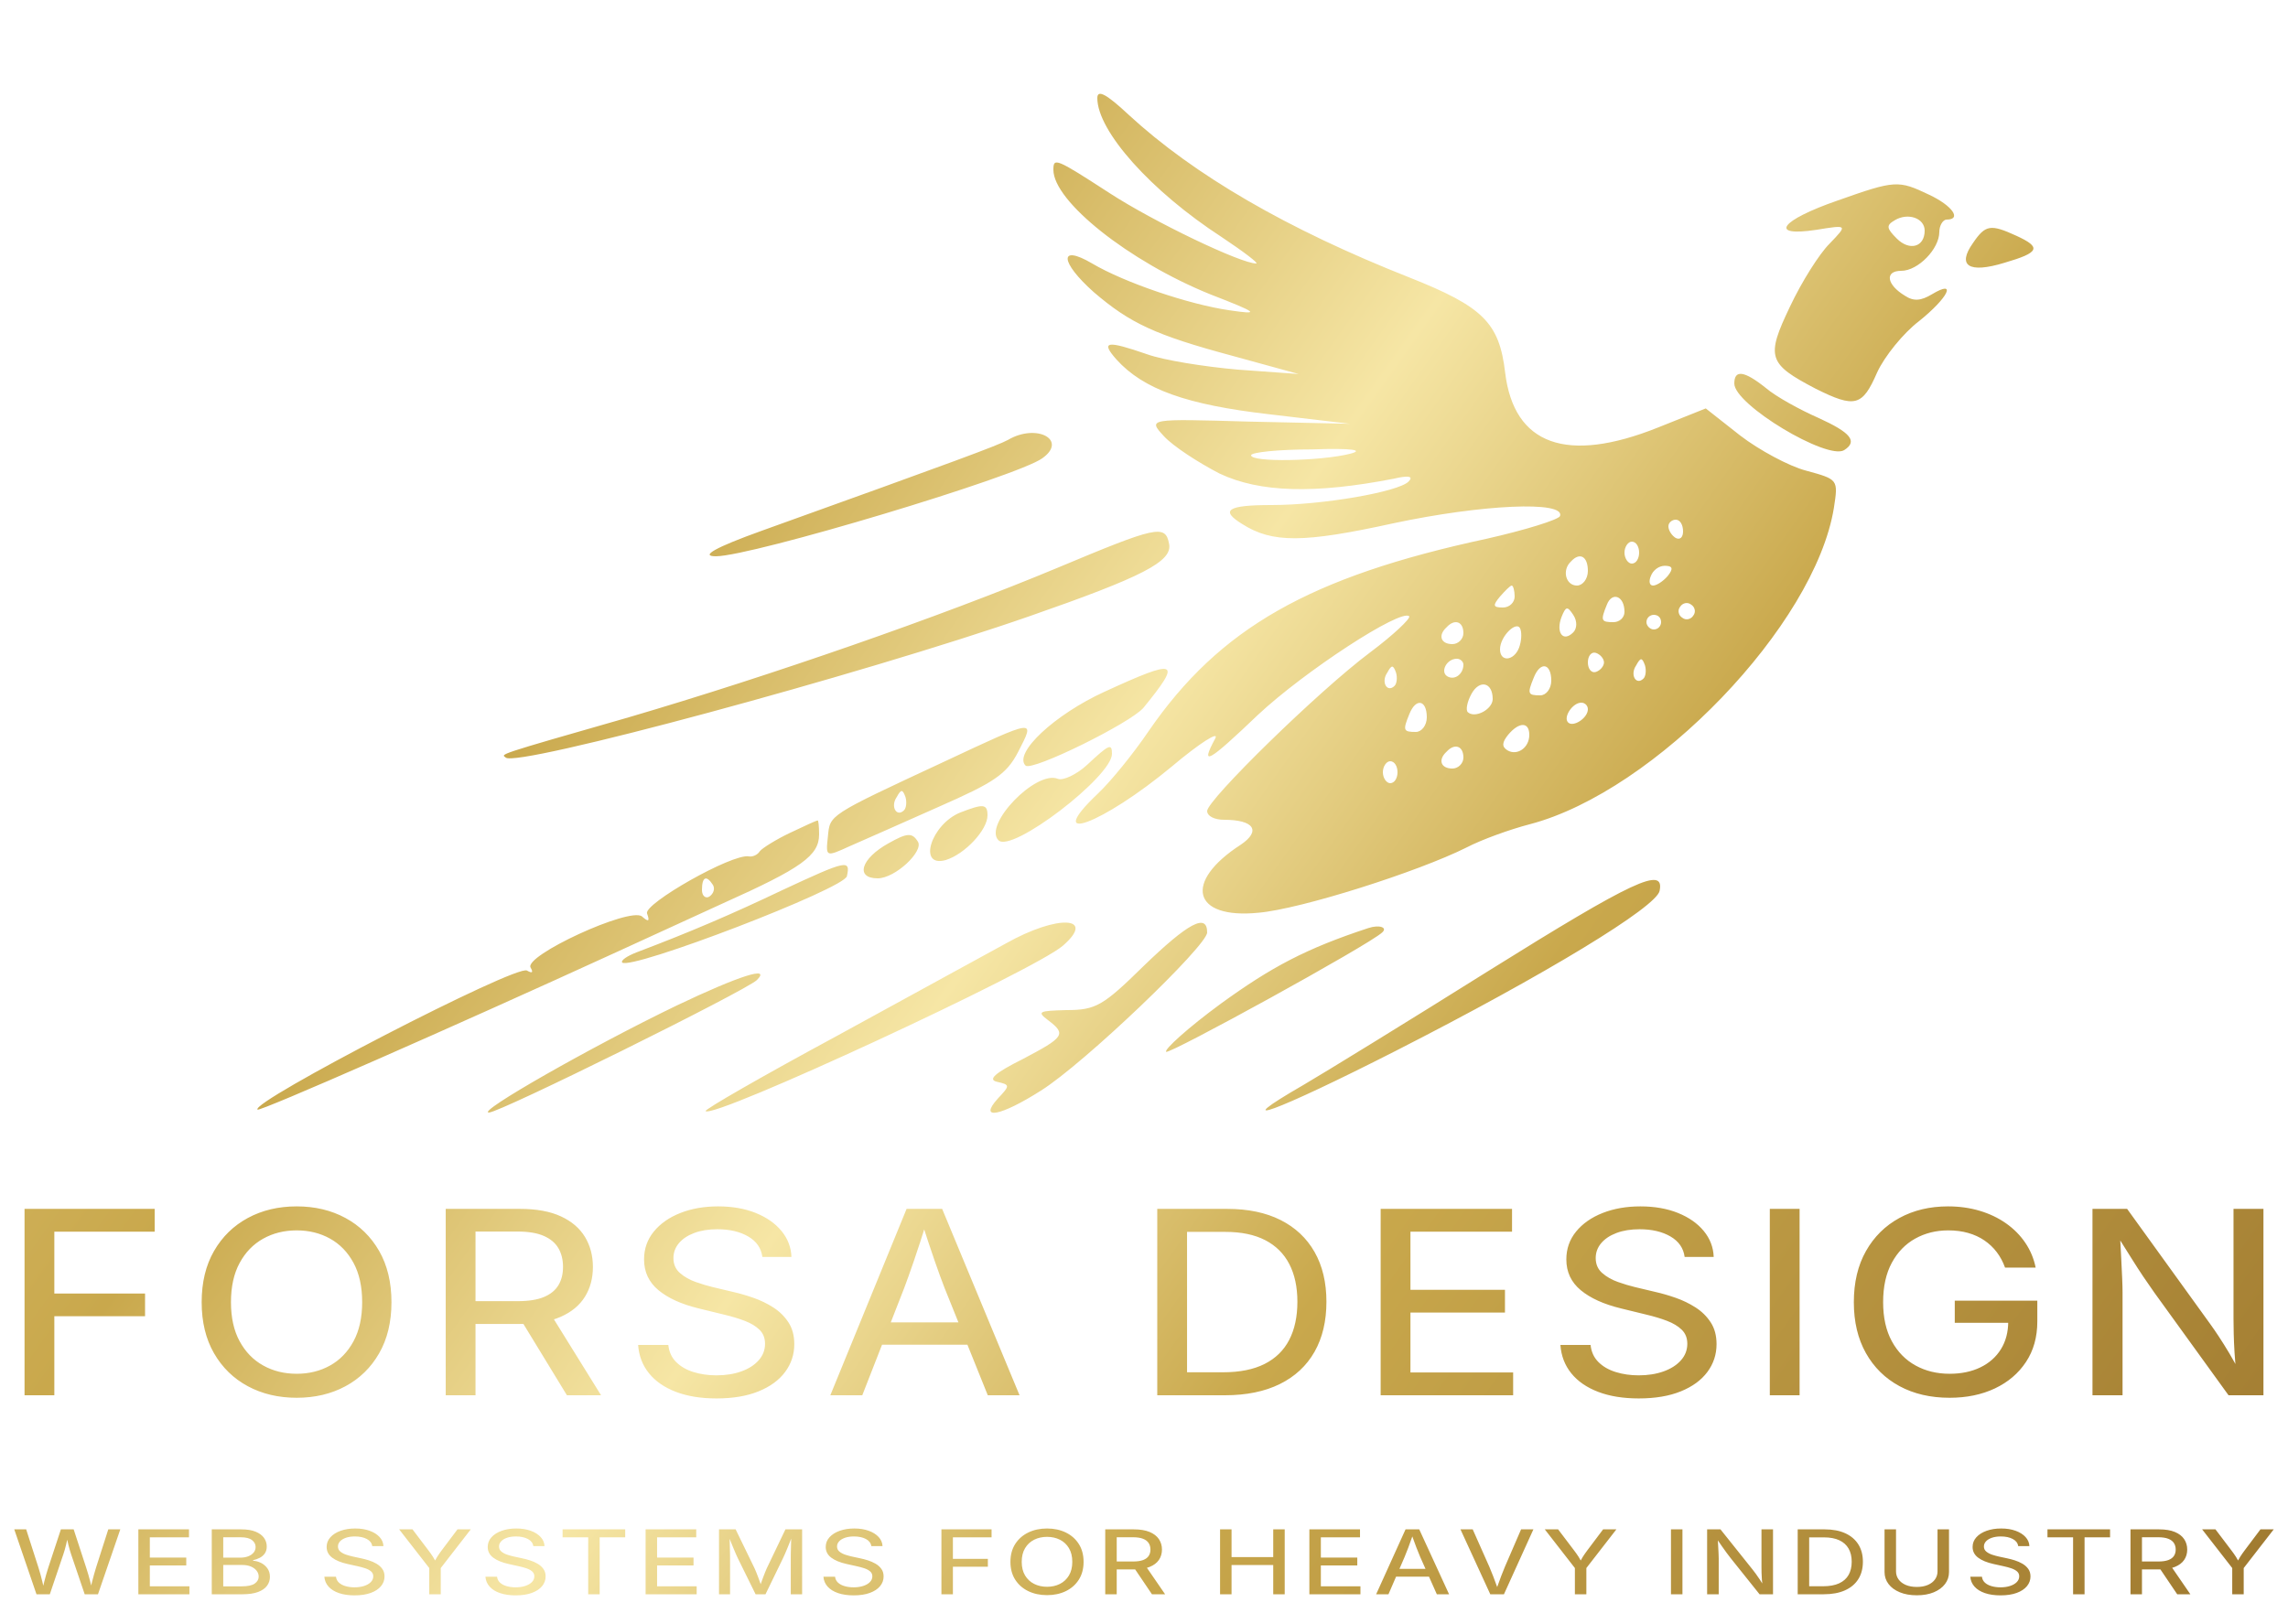
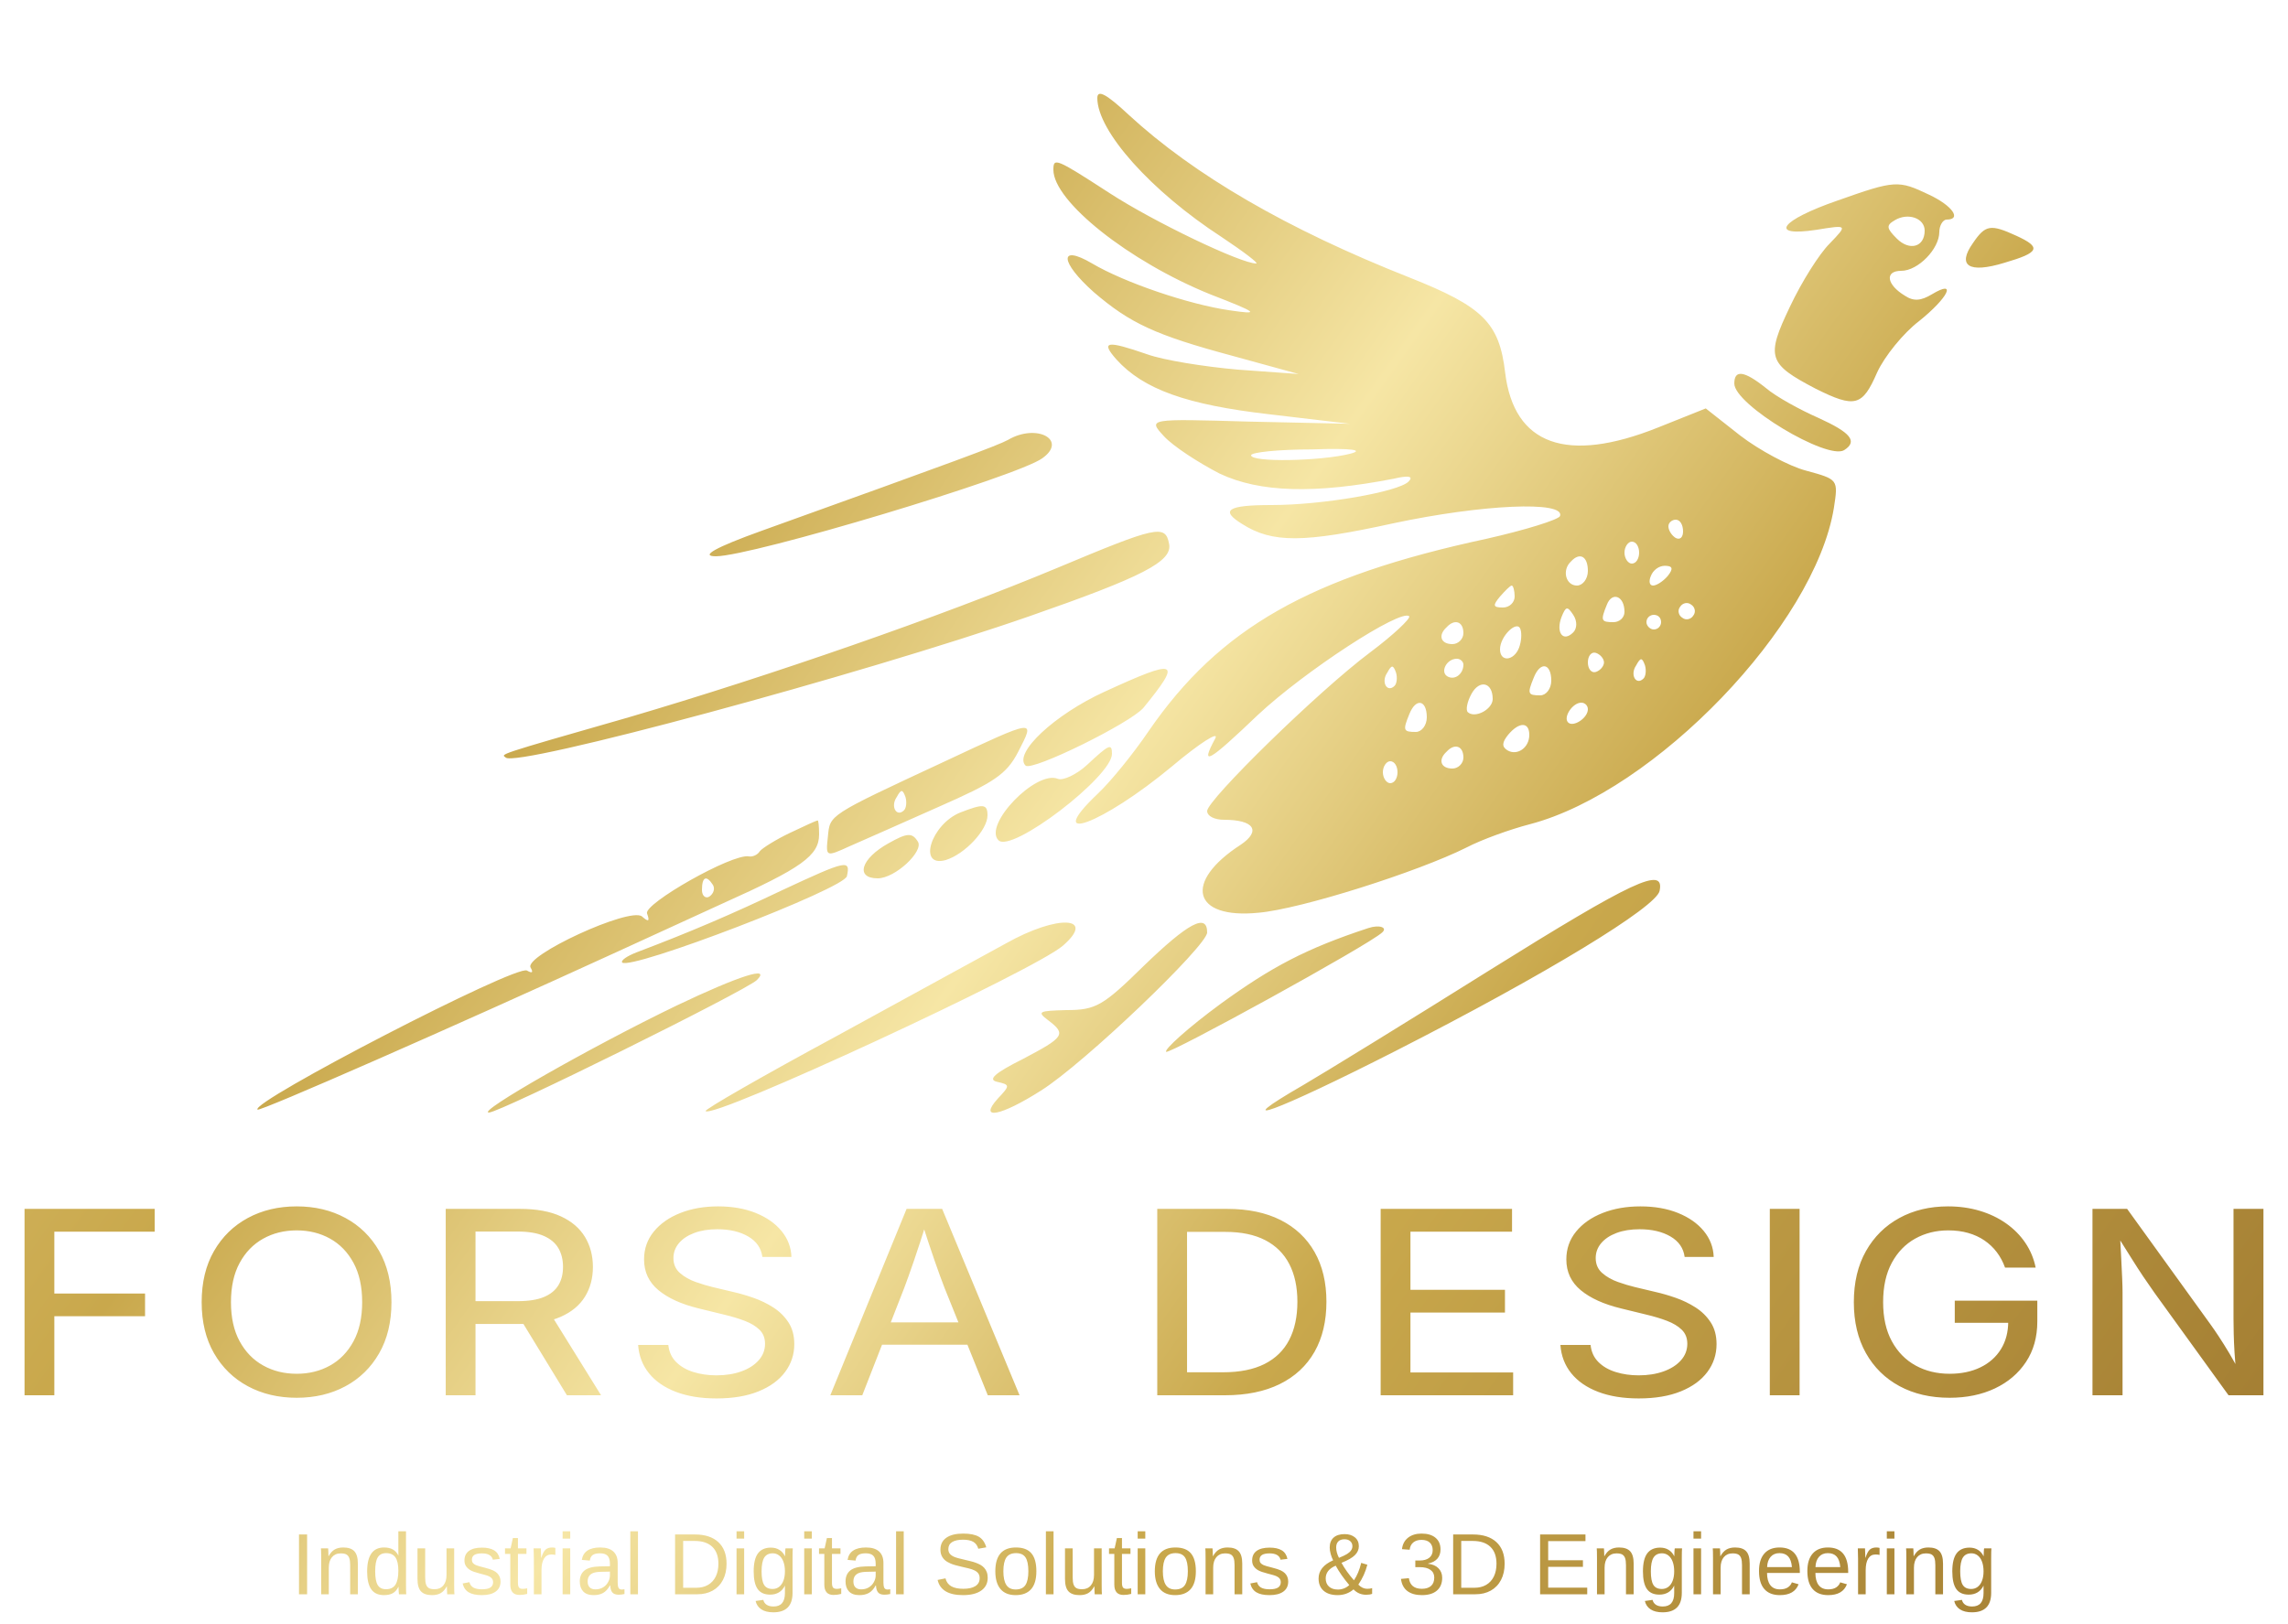
<svg xmlns="http://www.w3.org/2000/svg" viewBox="0 0 1000 710" fill="none" role="img" aria-labelledby="logo-title logo-description">
  <defs>
    <linearGradient id="forsa-gold" gradientUnits="userSpaceOnUse" x1="0" y1="0" x2="1000" y2="710">
      <stop offset="0" stop-color="#E7D18A" />
      <stop offset=".3" stop-color="#C9A84C" />
      <stop offset=".48" stop-color="#F6E6A5" />
      <stop offset=".65" stop-color="#C9A84C" />
      <stop offset="1" stop-color="#9E782F" />
    </linearGradient>
  </defs>
  <g fill="url(#forsa-gold)">
    <path id="bird" d="M479.6 42.88C479.6 57.28 502.96 83.52 534 103.68C543.6 110.08 550.32 115.2 549.04 115.2C542.32 115.2 504.24 96.96 485.04 84.48C461.36 69.12 460.4 68.8 460.4 74.24C460.4 88 493.36 114.24 528.88 128.64C550.32 136.96 550.64 137.6 537.52 135.68C519.6 133.12 491.44 123.52 477.36 115.2C462.64 106.56 463.28 114.56 478 127.68C494 141.44 505.2 146.56 538.48 155.52L567.6 163.52L541.04 161.6C526.32 160.32 508.4 157.44 501.36 154.88C483.76 148.8 480.88 149.12 487.92 157.12C499.76 170.24 518.64 176.96 554.8 181.12L590 185.28L545.84 184.32C501.68 183.04 501.68 183.04 508.72 190.72C512.88 195.2 523.76 202.24 533.04 207.04C550.64 215.36 574.64 216 609.2 209.28C615.92 207.68 617.84 208.32 615.6 210.56C611.12 215.04 578.16 220.8 555.76 220.8C536.56 220.8 533.04 223.04 542.96 229.12C556.08 237.44 569.52 237.44 608.88 228.8C647.92 220.48 684.08 218.88 681.84 225.6C681.2 227.2 666.8 231.68 649.84 235.52C572.4 252.16 533.04 274.56 502 319.68C495.28 329.6 485.36 341.76 479.92 346.88C455.28 370.24 481.84 360.32 512.24 335.04C524.4 324.8 533.04 319.36 531.12 322.88C524.4 335.36 527.92 333.44 549.68 312.64C570.16 293.44 612.4 265.92 615.92 269.44C616.56 270.4 609.2 277.44 598.96 285.12C576.24 302.08 527.6 349.76 527.6 354.56C527.6 356.8 530.8 358.4 534.96 358.4C548.08 358.4 551.28 363.2 542.32 369.28C517.04 385.6 521.2 401.92 550 399.04C568.56 397.44 619.76 381.12 640.88 370.56C647.6 367.04 660.08 362.56 668.72 360.32C723.44 345.92 793.2 273.28 801.52 222.08C803.44 209.6 803.44 209.6 789.36 205.76C782 203.84 768.88 196.8 760.56 190.4L745.52 178.56L724.72 186.88C684.72 202.88 661.68 194.56 657.84 162.88C655.28 141.12 648.24 134.08 615.92 121.28C562.48 100.16 521.84 76.48 493.36 50.24C483.44 40.96 479.6 39.04 479.6 42.88ZM590 198.4C577.2 201.6 546.8 202.24 546.8 199.04C546.8 197.76 558.64 196.48 573.36 196.48C591.28 195.84 596.4 196.8 590 198.4ZM735.6 232.32C735.6 234.88 734.32 236.16 732.4 235.2C730.8 234.24 729.2 232 729.2 230.08C729.2 228.48 730.8 227.2 732.4 227.2C734.32 227.2 735.6 229.44 735.6 232.32ZM716.4 241.6C716.4 244.16 715.12 246.4 713.2 246.4C711.6 246.4 710 244.16 710 241.6C710 239.04 711.6 236.8 713.2 236.8C715.12 236.8 716.4 239.04 716.4 241.6ZM694 249.6C694 253.12 691.76 256 689.2 256C684.4 256 682.48 249.28 686.64 245.44C690.48 241.28 694 243.2 694 249.6ZM728.88 251.84C726.96 254.08 724.08 256 722.48 256C720.88 256 720.56 254.08 721.52 251.84C722.48 249.28 725.04 247.36 727.6 247.36C731.12 247.36 731.44 248.64 728.88 251.84ZM662 260.8C662 263.36 659.76 265.6 656.88 265.6C652.4 265.6 652.4 264.64 655.6 260.8C657.84 258.24 660.08 256 660.72 256C661.36 256 662 258.24 662 260.8ZM710 267.52C710 270.08 707.76 272 705.2 272C699.76 272 699.44 271.36 702.32 264.32C704.56 258.56 710 260.48 710 267.52ZM740.08 269.12C739.12 270.72 736.88 271.36 735.28 270.08C733.68 269.12 733.04 266.88 734.32 265.28C735.28 263.68 737.52 263.04 739.12 264.32C740.72 265.28 741.36 267.52 740.08 269.12ZM687.6 276.48C683.12 280.96 679.92 276.48 682.48 269.76C684.4 264.96 685.04 264.96 687.6 268.8C689.52 271.68 689.2 274.88 687.6 276.48ZM726 272C726 273.6 724.72 275.2 722.8 275.2C721.2 275.2 719.6 273.6 719.6 272C719.6 270.08 721.2 268.8 722.8 268.8C724.72 268.8 726 270.08 726 272ZM639.6 276.8C639.6 279.36 637.36 281.6 634.8 281.6C629.68 281.6 628.4 277.76 632.24 274.24C635.76 270.4 639.6 271.68 639.6 276.8ZM663.92 283.2C661.68 288.96 655.6 289.6 655.6 283.84C655.6 278.08 663.28 270.72 664.56 275.2C665.2 277.12 664.88 280.64 663.92 283.2ZM701.04 289.6C701.04 291.2 699.44 293.12 697.52 293.76C695.6 294.4 694 292.48 694 289.6C694 286.72 695.6 284.8 697.52 285.44C699.44 286.08 701.04 288 701.04 289.6ZM639.6 290.56C639.6 294.72 635.76 297.6 632.56 295.68C629.36 293.76 632.24 288 636.72 288C638.32 288 639.6 289.28 639.6 290.56ZM718.32 296.64C715.12 299.84 712.24 295.04 715.12 290.88C717.04 287.36 717.68 287.36 718.96 290.88C719.6 293.12 719.28 295.68 718.32 296.64ZM609.52 299.84C606.32 303.04 603.44 298.24 606.32 294.08C608.24 290.56 608.88 290.56 610.16 294.08C610.8 296.32 610.48 298.88 609.52 299.84ZM678 297.6C678 301.12 675.76 304 673.2 304C667.76 304 667.44 303.36 670.32 296.32C673.2 288.96 678 289.92 678 297.6ZM652.4 305.6C652.4 310.08 644.72 314.24 641.52 311.36C640.56 310.4 641.2 306.88 643.12 303.36C646.64 296.96 652.4 298.24 652.4 305.6ZM623.6 313.6C623.6 317.12 621.36 320 618.8 320C613.36 320 613.04 319.36 615.92 312.32C618.8 304.96 623.6 305.92 623.6 313.6ZM694 310.08C694 313.92 687.6 318.08 685.36 315.84C683.12 313.6 687.28 307.2 691.12 307.2C692.72 307.2 694 308.48 694 310.08ZM668.4 321.28C668.4 327.04 662.96 330.56 658.8 328C656.24 326.4 656.56 324.48 659.12 321.28C663.92 315.52 668.4 315.52 668.4 321.28ZM639.6 331.2C639.6 333.76 637.36 336 634.8 336C629.68 336 628.4 332.16 632.24 328.64C635.76 324.8 639.6 326.08 639.6 331.2ZM610.8 337.6C610.8 340.16 609.52 342.4 607.6 342.4C606 342.4 604.4 340.16 604.4 337.6C604.4 335.04 606 332.8 607.6 332.8C609.52 332.8 610.8 335.04 610.8 337.6ZM803.12 87.68C778.16 96.32 772.72 103.68 793.84 100.48C807.6 98.24 807.6 98.24 799.6 106.56C795.12 111.04 787.44 123.2 782.32 134.08C771.76 156.16 772.72 159.04 793.52 169.92C810.8 178.56 814 177.6 820.4 162.88C823.6 155.84 831.92 145.6 838.64 140.48C851.44 130.24 855.6 121.92 844.4 128.64C839.6 131.52 836.4 131.84 832.56 129.28C824.56 124.48 823.6 118.4 830.96 118.4C838.32 118.4 847.6 108.8 847.6 101.44C847.6 98.56 849.2 96 850.8 96C857.52 96 853.36 89.92 843.12 85.12C829.68 78.72 828.4 78.72 803.12 87.68ZM841.2 100.8C841.2 108.16 834.48 109.76 829.04 104.32C824.56 99.84 824.24 98.56 828.08 96.32C833.84 92.8 841.2 95.36 841.2 100.8ZM862.32 106.24C855.28 116.16 860.4 119.68 876.08 114.88C891.44 110.4 892.4 108.16 881.2 103.04C870 97.92 867.76 98.24 862.32 106.24ZM758 167.68C758 176.96 798.64 201.28 806 196.8C812.08 192.96 808.88 189.12 794.8 182.72C786.8 179.2 776.24 173.44 771.76 169.6C762.16 161.92 758 161.6 758 167.68ZM440.56 192.32C435.76 194.88 419.44 200.96 333.04 232C312.56 239.36 305.84 243.2 312.88 243.2C328.56 243.2 444.72 208.32 455.6 200.32C466.8 192.32 453.04 184.96 440.56 192.32ZM462 248.32C411.44 269.44 336.88 295.36 274.8 313.6C215.6 330.56 219.12 329.6 221.04 331.2C225.52 335.68 376.24 295.04 449.84 269.44C499.44 252.16 512.56 245.44 510.96 237.76C509.36 229.12 505.52 230.08 462 248.32ZM482.8 302.4C461.04 312.32 442.8 329.28 448.24 334.72C451.12 337.28 494 316.16 499.76 309.44C516.72 288.64 514.8 287.68 482.8 302.4ZM412.4 333.12C361.52 356.8 362.8 356.16 361.84 365.76C360.88 374.72 360.88 374.72 371.44 369.92C377.2 367.36 394.8 359.68 410.48 352.64C434.48 342.08 439.92 338.56 445.04 328.64C452.4 314.24 453.36 313.92 412.4 333.12ZM395.12 354.24C391.92 357.44 389.04 352.64 391.92 348.48C393.84 344.96 394.48 344.96 395.76 348.48C396.4 350.72 396.08 353.28 395.12 354.24ZM475.12 334.4C470.64 338.56 464.56 341.44 462.32 340.48C452.72 336.64 429.68 360.64 436.4 367.36C442.16 373.12 486 339.52 486 329.6C486 324.8 484.72 325.44 475.12 334.4ZM419.76 355.2C406.96 360.32 400.88 379.52 413.36 376C421.68 373.44 431.6 362.88 431.6 356.48C431.6 351.36 429.68 351.36 419.76 355.2ZM345.2 364.16C339.12 367.04 333.04 370.88 332.08 372.16C331.12 373.76 328.88 374.72 327.28 374.4C319.92 373.12 281.2 395.2 282.8 399.36C284.08 402.88 283.44 403.2 280.56 400.64C275.12 396.48 228.72 417.92 231.92 423.04C233.2 425.28 232.56 425.6 230.32 424.32C225.84 421.44 109.04 481.92 112.56 485.12C113.52 486.08 197.36 449.28 270 416C278.96 411.84 299.44 402.56 316.08 394.88C350.32 379.52 358 374.08 358 364.8C358 361.28 357.68 358.4 357.36 358.72C356.72 358.72 351.28 361.28 345.2 364.16ZM311.6 386.88C312.56 388.48 311.92 390.72 310 392C308.4 392.96 306.8 391.68 306.8 389.12C306.8 383.36 308.72 382.4 311.6 386.88ZM388.4 368.64C376.24 375.36 373.68 384 383.6 384C391.28 384 403.76 372.16 401.2 368C398.64 363.84 396.4 364.16 388.4 368.64ZM342 389.12C320.56 399.36 302 407.36 278.32 416.32C274.16 417.92 271.28 419.84 271.92 420.8C275.76 424.32 369.2 388.48 370.16 383.04C371.76 375.68 370.16 376 342 389.12ZM650.8 424.32C615.6 446.4 579.12 468.8 569.84 474.24C534.96 494.4 557.68 486.08 609.84 459.52C675.76 425.92 724.08 396.48 725.36 389.44C727.6 378.56 713.84 384.96 650.8 424.32ZM439.6 412.48C430.96 417.28 397.36 435.52 365.36 453.12C333.36 470.4 307.76 485.12 308.4 485.76C311.92 489.28 452.08 424.32 464.56 413.44C479.28 400.64 462.32 399.68 439.6 412.48ZM499.76 422.4C482.16 439.68 478.96 441.6 466.16 441.6C454 441.92 453.04 442.24 458.16 446.08C466.16 452.16 465.2 453.44 446.96 463.04C434.8 469.12 431.6 472 435.76 472.96C441.52 474.24 441.52 474.56 436.08 480.32C427.44 489.92 437.36 488 454.96 476.8C473.84 464.96 527.6 413.44 527.6 407.68C527.6 399.04 519.28 403.52 499.76 422.4ZM598 405.76C570.8 414.72 555.76 422.72 533.68 438.72C519.28 449.28 508.72 458.88 509.68 459.84C510.96 461.12 598.32 413.12 604.08 407.68C606.64 405.44 602.8 404.16 598 405.76ZM295.6 439.68C258.48 457.6 207.92 486.4 213.68 486.4C218.48 486.4 325.68 433.28 330.8 428.48C337.2 422.08 323.12 426.56 295.6 439.68Z" />
    <path id="wordmark" d="M10.728 610V528.516H67.605V538.48H23.747V565.515H63.397V575.441H23.747V610H10.728ZM129.673 611.094Q117.723 611.094 108.338 606.057Q98.953 601.021 93.547 591.647Q88.141 582.273 88.141 569.312Q88.141 556.293 93.547 546.916Q98.953 537.54 108.338 532.481Q117.723 527.422 129.673 527.422Q141.623 527.422 150.977 532.481Q160.331 537.54 165.711 546.916Q171.092 556.293 171.092 569.312Q171.092 582.278 165.711 591.652Q160.331 601.026 150.977 606.06Q141.623 611.094 129.673 611.094ZM129.673 600.603Q137.768 600.603 144.238 597.01Q150.708 593.417 154.499 586.42Q158.29 579.423 158.29 569.312Q158.29 559.098 154.499 552.098Q150.708 545.099 144.238 541.506Q137.768 537.913 129.673 537.913Q121.527 537.913 115.029 541.531Q108.531 545.149 104.737 552.148Q100.943 559.148 100.943 569.312Q100.943 579.423 104.737 586.395Q108.531 593.367 115.029 596.985Q121.527 600.603 129.673 600.603ZM194.809 610V528.516H227.276Q238.057 528.516 245.123 531.774Q252.189 535.033 255.664 540.768Q259.138 546.502 259.138 553.898Q259.138 561.304 255.655 566.922Q252.172 572.539 245.115 575.677Q238.057 578.814 227.255 578.814H202.176V568.858H226.286Q233.37 568.858 237.703 567.053Q242.037 565.247 244.056 561.895Q246.076 558.543 246.076 553.898Q246.076 549.154 244.056 545.697Q242.037 542.241 237.675 540.331Q233.313 538.421 226.173 538.421H207.827V610H194.809ZM247.784 610 225.364 573.241H239.887L262.702 610H247.784ZM313.141 611.383Q302.94 611.383 295.422 608.512Q287.904 605.641 283.663 600.397Q279.422 595.154 278.907 588.013H292.096Q292.572 592.528 295.516 595.471Q298.461 598.415 303.103 599.852Q307.745 601.289 313.107 601.289Q319.189 601.289 323.993 599.568Q328.797 597.847 331.584 594.72Q334.371 591.594 334.371 587.48Q334.371 583.73 331.957 581.365Q329.544 579 325.477 577.453Q321.409 575.907 316.415 574.728L305.385 572.032Q294.091 569.288 287.794 564.06Q281.497 558.833 281.497 550.607Q281.497 543.637 285.778 538.41Q290.059 533.183 297.385 530.303Q304.711 527.422 313.854 527.422Q323.19 527.422 330.324 530.307Q337.457 533.193 341.566 538.186Q345.674 543.179 345.906 549.521H333.204Q332.44 543.737 327.017 540.577Q321.593 537.416 313.515 537.416Q307.732 537.416 303.404 539.055Q299.075 540.694 296.704 543.535Q294.333 546.375 294.333 550.021Q294.333 554.075 297.194 556.569Q300.055 559.064 304.069 560.478Q308.083 561.893 311.532 562.713L320.65 564.882Q324.736 565.806 329.336 567.411Q333.936 569.016 337.989 571.613Q342.042 574.21 344.596 578.123Q347.151 582.036 347.151 587.63Q347.151 594.424 343.15 599.806Q339.149 605.188 331.543 608.285Q323.937 611.383 313.141 611.383ZM362.901 610 396.234 528.516H411.779L445.609 610H431.723L412.864 563.162Q410.908 558.156 408.454 551.063Q406 543.97 402.64 533.53H405.193Q401.901 544.07 399.424 551.262Q396.947 558.454 395.173 563.162L376.868 610H362.901ZM380.305 587.89V578.142H428.206V587.89H380.305ZM535.335 610H512.669V599.947H534.566Q545.491 599.947 552.696 596.316Q559.901 592.684 563.471 585.784Q567.041 578.884 567.041 569.113Q567.041 559.438 563.494 552.612Q559.947 545.786 552.957 542.178Q545.967 538.569 535.518 538.569H512.183V528.516H536.377Q550.007 528.516 559.689 533.385Q569.371 538.255 574.551 547.363Q579.731 556.471 579.731 569.113Q579.731 581.851 574.525 591.008Q569.32 600.166 559.388 605.083Q549.457 610 535.335 610ZM518.814 528.516V610H505.796V528.516H518.814ZM603.435 610V528.516H660.854V538.48H616.453V563.907H657.766V573.833H616.453V600.035H661.341V610H603.435ZM716.23 611.383Q706.029 611.383 698.511 608.512Q690.993 605.641 686.752 600.397Q682.511 595.154 681.996 588.013H695.186Q695.661 592.528 698.606 595.471Q701.551 598.415 706.192 599.852Q710.834 601.289 716.196 601.289Q722.279 601.289 727.082 599.568Q731.886 597.847 734.673 594.72Q737.46 591.594 737.46 587.48Q737.46 583.73 735.047 581.365Q732.633 579 728.566 577.453Q724.498 575.907 719.505 574.728L708.474 572.032Q697.18 569.288 690.884 564.06Q684.587 558.833 684.587 550.607Q684.587 543.637 688.868 538.41Q693.148 533.183 700.474 530.303Q707.8 527.422 716.944 527.422Q726.279 527.422 733.413 530.307Q740.547 533.193 744.655 538.186Q748.764 543.179 748.996 549.521H736.294Q735.53 543.737 730.106 540.577Q724.682 537.416 716.604 537.416Q710.822 537.416 706.493 539.055Q702.165 540.694 699.794 543.535Q697.423 546.375 697.423 550.021Q697.423 554.075 700.283 556.569Q703.144 559.064 707.158 560.478Q711.172 561.893 714.621 562.713L723.74 564.882Q727.825 565.806 732.425 567.411Q737.025 569.016 741.078 571.613Q745.131 574.21 747.686 578.123Q750.24 582.036 750.24 587.63Q750.24 594.424 746.239 599.806Q742.238 605.188 734.632 608.285Q727.026 611.383 716.23 611.383ZM786.536 528.516V610H773.518V528.516H786.536ZM852.092 611.094Q839.61 611.094 830.197 606.01Q820.784 600.927 815.513 591.55Q810.243 582.174 810.243 569.322Q810.243 556.317 815.55 546.938Q820.857 537.559 830.159 532.491Q839.462 527.422 851.401 527.422Q858.82 527.422 865.259 529.348Q871.697 531.275 876.776 534.849Q881.854 538.423 885.183 543.338Q888.511 548.252 889.711 554.178H876.33Q874.978 550.407 872.711 547.423Q870.445 544.439 867.302 542.297Q864.159 540.156 860.201 539.034Q856.244 537.913 851.502 537.913Q843.52 537.913 837.059 541.511Q830.598 545.109 826.822 552.106Q823.045 559.103 823.045 569.293Q823.045 579.393 826.842 586.37Q830.638 593.347 837.204 596.975Q843.77 600.603 852.114 600.603Q859.762 600.603 865.542 597.807Q871.321 595.012 874.521 589.866Q877.721 584.721 877.721 577.722L881.34 578.309H854.356V568.631H890.434V577.756Q890.434 587.967 885.48 595.446Q880.526 602.926 871.893 607.01Q863.261 611.094 852.092 611.094ZM914.546 610V528.516H929.691L965.988 578.822Q967.604 581.038 969.753 584.298Q971.902 587.558 974.348 591.642Q976.794 595.725 979.164 600.456H977.439Q976.902 595.777 976.633 591.347Q976.365 586.916 976.275 583.122Q976.184 579.328 976.184 576.689V528.516H989.27V610H974.012L941.586 565.121Q939.178 561.727 936.817 558.22Q934.456 554.714 931.518 550.016Q928.579 545.318 924.274 538.467H926.49Q926.818 544.507 927.087 549.697Q927.355 554.887 927.522 558.809Q927.688 562.73 927.688 565.021V610H914.546Z" />
-     <path id="tagline" d="M15.945 697 6.234 668.626H11.442L16.848 685.456Q17.313 686.907 17.722 688.438Q18.132 689.968 18.519 691.532Q18.906 693.096 19.25 694.706H18.576Q18.948 693.096 19.338 691.532Q19.729 689.968 20.166 688.438Q20.603 686.907 21.071 685.456L26.614 668.626H32.199L37.699 685.456Q38.189 686.907 38.615 688.438Q39.041 689.968 39.453 691.532Q39.865 693.096 40.238 694.706H39.496Q39.864 693.096 40.25 691.532Q40.636 689.968 41.068 688.438Q41.501 686.907 41.941 685.456L47.328 668.626H52.58L42.825 697H37.017L31.112 679.601Q30.484 677.737 29.934 675.545Q29.383 673.353 28.834 670.605H29.936Q29.374 673.215 28.876 675.353Q28.377 677.491 27.661 679.601L21.775 697H15.945ZM60.471 697V668.626H82.601V672.096H65.488V680.95H81.411V684.406H65.488V693.53H82.789V697H60.471ZM92.554 697V668.626H105.468Q109.239 668.626 111.704 669.632Q114.169 670.638 115.376 672.332Q116.584 674.026 116.584 676.109Q116.584 677.913 115.764 679.112Q114.945 680.312 113.594 681.031Q112.244 681.75 110.638 682.091V682.361Q112.373 682.436 114.059 683.275Q115.744 684.113 116.859 685.651Q117.974 687.19 117.974 689.397Q117.974 691.547 116.715 693.27Q115.455 694.994 112.802 695.997Q110.15 697 105.96 697H92.554ZM97.571 693.537H105.618Q109.633 693.537 111.347 692.309Q113.062 691.081 113.062 689.273Q113.062 687.883 112.181 686.729Q111.3 685.574 109.688 684.883Q108.075 684.192 105.849 684.192H97.571V693.537ZM97.571 680.991H105.086Q106.946 680.991 108.452 680.417Q109.957 679.843 110.836 678.792Q111.715 677.742 111.715 676.329Q111.715 674.531 110.135 673.307Q108.556 672.082 105.23 672.082H97.571V680.991ZM154.959 697.481Q151.027 697.481 148.13 696.482Q145.232 695.482 143.598 693.656Q141.963 691.83 141.765 689.344H146.848Q147.031 690.916 148.166 691.941Q149.301 692.966 151.09 693.466Q152.879 693.967 154.946 693.967Q157.29 693.967 159.141 693.367Q160.993 692.768 162.067 691.679Q163.141 690.591 163.141 689.158Q163.141 687.852 162.211 687.029Q161.281 686.205 159.713 685.667Q158.145 685.128 156.221 684.718L151.97 683.779Q147.617 682.823 145.19 681.003Q142.763 679.183 142.763 676.318Q142.763 673.892 144.413 672.071Q146.063 670.251 148.886 669.248Q151.71 668.245 155.234 668.245Q158.832 668.245 161.581 669.25Q164.331 670.255 165.914 671.993Q167.498 673.732 167.587 675.94H162.691Q162.397 673.926 160.307 672.826Q158.216 671.725 155.103 671.725Q152.874 671.725 151.206 672.296Q149.538 672.867 148.624 673.856Q147.71 674.845 147.71 676.114Q147.71 677.526 148.813 678.395Q149.915 679.263 151.462 679.756Q153.009 680.249 154.339 680.534L157.853 681.289Q159.428 681.611 161.201 682.17Q162.973 682.729 164.535 683.633Q166.097 684.538 167.082 685.9Q168.066 687.262 168.066 689.21Q168.066 691.576 166.525 693.45Q164.983 695.324 162.051 696.403Q159.12 697.481 154.959 697.481ZM187.618 697V685.541L174.463 668.626H180.288L187.189 677.733Q188.342 679.241 189.232 680.625Q190.122 682.009 191.068 684.091H189.283Q190.225 681.975 191.121 680.573Q192.017 679.171 193.103 677.733L199.952 668.626H205.751L192.631 685.541V697H187.618ZM225.358 697.481Q221.426 697.481 218.529 696.482Q215.631 695.482 213.997 693.656Q212.362 691.83 212.164 689.344H217.247Q217.43 690.916 218.565 691.941Q219.7 692.966 221.489 693.466Q223.278 693.967 225.345 693.967Q227.689 693.967 229.54 693.367Q231.392 692.768 232.466 691.679Q233.54 690.591 233.54 689.158Q233.54 687.852 232.61 687.029Q231.68 686.205 230.112 685.667Q228.545 685.128 226.62 684.718L222.369 683.779Q218.016 682.823 215.589 681.003Q213.162 679.183 213.162 676.318Q213.162 673.892 214.812 672.071Q216.462 670.251 219.286 669.248Q222.109 668.245 225.633 668.245Q229.231 668.245 231.98 669.25Q234.73 670.255 236.313 671.993Q237.897 673.732 237.986 675.94H233.09Q232.796 673.926 230.706 672.826Q228.616 671.725 225.502 671.725Q223.274 671.725 221.605 672.296Q219.937 672.867 219.023 673.856Q218.109 674.845 218.109 676.114Q218.109 677.526 219.212 678.395Q220.314 679.263 221.861 679.756Q223.408 680.249 224.738 680.534L228.252 681.289Q229.827 681.611 231.6 682.17Q233.373 682.729 234.935 683.633Q236.497 684.538 237.481 685.9Q238.466 687.262 238.466 689.21Q238.466 691.576 236.924 693.45Q235.382 695.324 232.45 696.403Q229.519 697.481 225.358 697.481ZM245.887 672.096V668.626H273.248V672.096H262.098V697H257.081V672.096H245.887ZM282.171 697V668.626H304.301V672.096H287.189V680.95H303.111V684.406H287.189V693.53H304.489V697H282.171ZM314.254 697V668.626H321.521L329.819 685.714Q330.139 686.389 330.546 687.416Q330.954 688.444 331.404 689.643Q331.854 690.843 332.264 692.018Q332.674 693.194 332.979 694.166H331.901Q332.228 693.246 332.636 692.088Q333.045 690.93 333.495 689.721Q333.945 688.513 334.362 687.46Q334.78 686.406 335.1 685.714L343.284 668.626H350.576V697H345.615V681.266Q345.615 680.381 345.631 679.214Q345.648 678.047 345.687 676.747Q345.726 675.448 345.764 674.112Q345.802 672.776 345.824 671.537H346.223Q345.726 672.895 345.163 674.31Q344.601 675.725 344.058 677.044Q343.516 678.364 343.032 679.456Q342.548 680.549 342.208 681.266L334.568 697H330.243L322.488 681.266Q322.148 680.567 321.685 679.5Q321.222 678.433 320.677 677.131Q320.132 675.829 319.558 674.397Q318.984 672.965 318.397 671.537H318.852Q318.896 672.655 318.934 673.956Q318.972 675.257 319.001 676.582Q319.029 677.908 319.056 679.118Q319.083 680.329 319.083 681.266V697H314.254ZM373.086 697.481Q369.154 697.481 366.257 696.482Q363.359 695.482 361.725 693.656Q360.09 691.83 359.892 689.344H364.975Q365.158 690.916 366.293 691.941Q367.428 692.966 369.217 693.466Q371.006 693.967 373.073 693.967Q375.417 693.967 377.268 693.367Q379.12 692.768 380.194 691.679Q381.268 690.591 381.268 689.158Q381.268 687.852 380.338 687.029Q379.408 686.205 377.84 685.667Q376.272 685.128 374.348 684.718L370.096 683.779Q365.744 682.823 363.317 681.003Q360.89 679.183 360.89 676.318Q360.89 673.892 362.54 672.071Q364.19 670.251 367.013 669.248Q369.837 668.245 373.361 668.245Q376.959 668.245 379.708 669.25Q382.457 670.255 384.041 671.993Q385.624 673.732 385.714 675.94H380.818Q380.524 673.926 378.433 672.826Q376.343 671.725 373.23 671.725Q371.001 671.725 369.333 672.296Q367.665 672.867 366.751 673.856Q365.837 674.845 365.837 676.114Q365.837 677.526 366.94 678.395Q368.042 679.263 369.589 679.756Q371.136 680.249 372.466 680.534L375.98 681.289Q377.554 681.611 379.327 682.17Q381.1 682.729 382.662 683.633Q384.224 684.538 385.209 685.9Q386.193 687.262 386.193 689.21Q386.193 691.576 384.651 693.45Q383.109 695.324 380.178 696.403Q377.246 697.481 373.086 697.481ZM411.46 697V668.626H433.381V672.096H416.478V681.51H431.759V684.966H416.478V697H411.46ZM457.628 697.381Q453.023 697.381 449.406 695.627Q445.789 693.873 443.705 690.609Q441.622 687.345 441.622 682.832Q441.622 678.298 443.705 675.033Q445.789 671.768 449.406 670.007Q453.023 668.245 457.628 668.245Q462.234 668.245 465.839 670.007Q469.444 671.768 471.518 675.033Q473.592 678.298 473.592 682.832Q473.592 687.347 471.518 690.611Q469.444 693.875 465.839 695.628Q462.234 697.381 457.628 697.381ZM457.628 693.728Q460.748 693.728 463.242 692.477Q465.735 691.225 467.196 688.789Q468.658 686.353 468.658 682.832Q468.658 679.275 467.196 676.838Q465.735 674.4 463.242 673.149Q460.748 671.898 457.628 671.898Q454.489 671.898 451.984 673.158Q449.48 674.418 448.018 676.855Q446.556 679.292 446.556 682.832Q446.556 686.353 448.018 688.78Q449.48 691.208 451.984 692.468Q454.489 693.728 457.628 693.728ZM483.058 697V668.626H495.571Q499.726 668.626 502.45 669.761Q505.173 670.896 506.512 672.892Q507.851 674.889 507.851 677.465Q507.851 680.044 506.509 682Q505.167 683.956 502.447 685.048Q499.727 686.141 495.563 686.141H485.898V682.674H495.19Q497.92 682.674 499.59 682.045Q501.26 681.416 502.039 680.249Q502.817 679.082 502.817 677.465Q502.817 675.813 502.039 674.609Q501.26 673.405 499.579 672.74Q497.898 672.075 495.146 672.075H488.076V697H483.058ZM503.475 697 494.835 684.2H500.432L509.225 697H503.475ZM533.244 697V668.626H538.262V680.756H556.481V668.626H561.499V697H556.481V684.226H538.262V697H533.244ZM572.28 697V668.626H594.41V672.096H577.298V680.95H593.22V684.406H577.298V693.53H594.598V697H572.28ZM601.462 697 614.309 668.626H620.3L633.338 697H627.986L620.718 680.69Q619.964 678.947 619.018 676.477Q618.072 674.007 616.777 670.372H617.761Q616.493 674.042 615.538 676.547Q614.583 679.051 613.899 680.69L606.845 697H601.462ZM608.169 689.301V685.907H626.631V689.301H608.169ZM651.352 697 638.316 668.626H643.668L650.915 684.936Q651.624 686.575 652.61 689.109Q653.595 691.643 654.868 695.209H653.866Q655.135 691.556 656.103 689.066Q657.071 686.575 657.755 684.936L664.809 668.626H670.192L657.321 697H651.352ZM688.325 697V685.541L675.17 668.626H680.995L687.896 677.733Q689.049 679.241 689.939 680.625Q690.829 682.009 691.775 684.091H689.99Q690.932 681.975 691.828 680.573Q692.724 679.171 693.81 677.733L700.659 668.626H706.458L693.338 685.541V697H688.325ZM735.336 668.626V697H730.319V668.626H735.336ZM746.121 697V668.626H751.958L765.947 686.143Q766.569 686.915 767.398 688.05Q768.226 689.186 769.169 690.607Q770.111 692.029 771.025 693.677H770.36Q770.153 692.047 770.049 690.505Q769.946 688.962 769.911 687.641Q769.876 686.32 769.876 685.401V668.626H774.92V697H769.039L756.542 681.372Q755.614 680.191 754.704 678.97Q753.794 677.749 752.661 676.113Q751.529 674.477 749.87 672.091H750.724Q750.85 674.195 750.954 676.002Q751.057 677.809 751.121 679.174Q751.186 680.54 751.186 681.338V697H746.121ZM797.093 697H788.357V693.499H796.796Q801.007 693.499 803.784 692.235Q806.561 690.97 807.937 688.568Q809.313 686.165 809.313 682.763Q809.313 679.393 807.945 677.017Q806.578 674.64 803.885 673.383Q801.191 672.127 797.163 672.127H788.17V668.626H797.494Q802.747 668.626 806.479 670.322Q810.21 672.017 812.207 675.189Q814.203 678.36 814.203 682.763Q814.203 687.198 812.197 690.387Q810.191 693.576 806.363 695.288Q802.536 697 797.093 697ZM790.725 668.626V697H785.708V668.626H790.725ZM837.771 697.447Q833.517 697.447 830.336 696.135Q827.155 694.824 825.41 692.531Q823.665 690.238 823.665 687.296V668.626H828.682V686.977Q828.682 688.952 829.786 690.49Q830.889 692.029 832.925 692.913Q834.96 693.797 837.771 693.797Q840.584 693.797 842.61 692.913Q844.636 692.029 845.728 690.49Q846.821 688.952 846.821 686.977V668.626H851.838V687.296Q851.838 690.238 850.092 692.531Q848.346 694.824 845.186 696.135Q842.026 697.447 837.771 697.447ZM874.345 697.481Q870.413 697.481 867.516 696.482Q864.618 695.482 862.984 693.656Q861.349 691.83 861.151 689.344H866.234Q866.417 690.916 867.552 691.941Q868.687 692.966 870.476 693.466Q872.265 693.967 874.332 693.967Q876.676 693.967 878.527 693.367Q880.379 692.768 881.453 691.679Q882.527 690.591 882.527 689.158Q882.527 687.852 881.597 687.029Q880.667 686.205 879.099 685.667Q877.531 685.128 875.607 684.718L871.355 683.779Q867.003 682.823 864.576 681.003Q862.149 679.183 862.149 676.318Q862.149 673.892 863.799 672.071Q865.449 670.251 868.272 669.248Q871.096 668.245 874.62 668.245Q878.218 668.245 880.967 669.25Q883.716 670.255 885.3 671.993Q886.883 673.732 886.973 675.94H882.077Q881.783 673.926 879.693 672.826Q877.602 671.725 874.489 671.725Q872.26 671.725 870.592 672.296Q868.924 672.867 868.01 673.856Q867.096 674.845 867.096 676.114Q867.096 677.526 868.199 678.395Q869.301 679.263 870.848 679.756Q872.395 680.249 873.725 680.534L877.239 681.289Q878.813 681.611 880.586 682.17Q882.359 682.729 883.921 683.633Q885.483 684.538 886.468 685.9Q887.452 687.262 887.452 689.21Q887.452 691.576 885.91 693.45Q884.368 695.324 881.437 696.403Q878.505 697.481 874.345 697.481ZM894.874 672.096V668.626H922.235V672.096H911.085V697H906.068V672.096H894.874ZM931.158 697V668.626H943.671Q947.826 668.626 950.549 669.761Q953.273 670.896 954.612 672.892Q955.951 674.889 955.951 677.465Q955.951 680.044 954.609 682Q953.266 683.956 950.546 685.048Q947.826 686.141 943.663 686.141H933.997V682.674H943.29Q946.02 682.674 947.69 682.045Q949.36 681.416 950.138 680.249Q950.917 679.082 950.917 677.465Q950.917 675.813 950.138 674.609Q949.36 673.405 947.679 672.74Q945.998 672.075 943.246 672.075H936.175V697H931.158ZM951.575 697 942.934 684.2H948.531L957.324 697H951.575ZM975.628 697V685.541L962.474 668.626H968.299L975.199 677.733Q976.353 679.241 977.243 680.625Q978.132 682.009 979.079 684.091H977.293Q978.235 681.975 979.132 680.573Q980.028 679.171 981.114 677.733L987.963 668.626H993.762L980.641 685.541V697H975.628Z" />
+     <text id="tagline" x="500" y="697" text-anchor="middle" font-family="Arial, Helvetica, sans-serif" font-size="38" font-weight="500" textLength="980" lengthAdjust="spacingAndGlyphs">Industrial Digital Solutions &amp; 3D Engineering</text>
  </g>
</svg>
